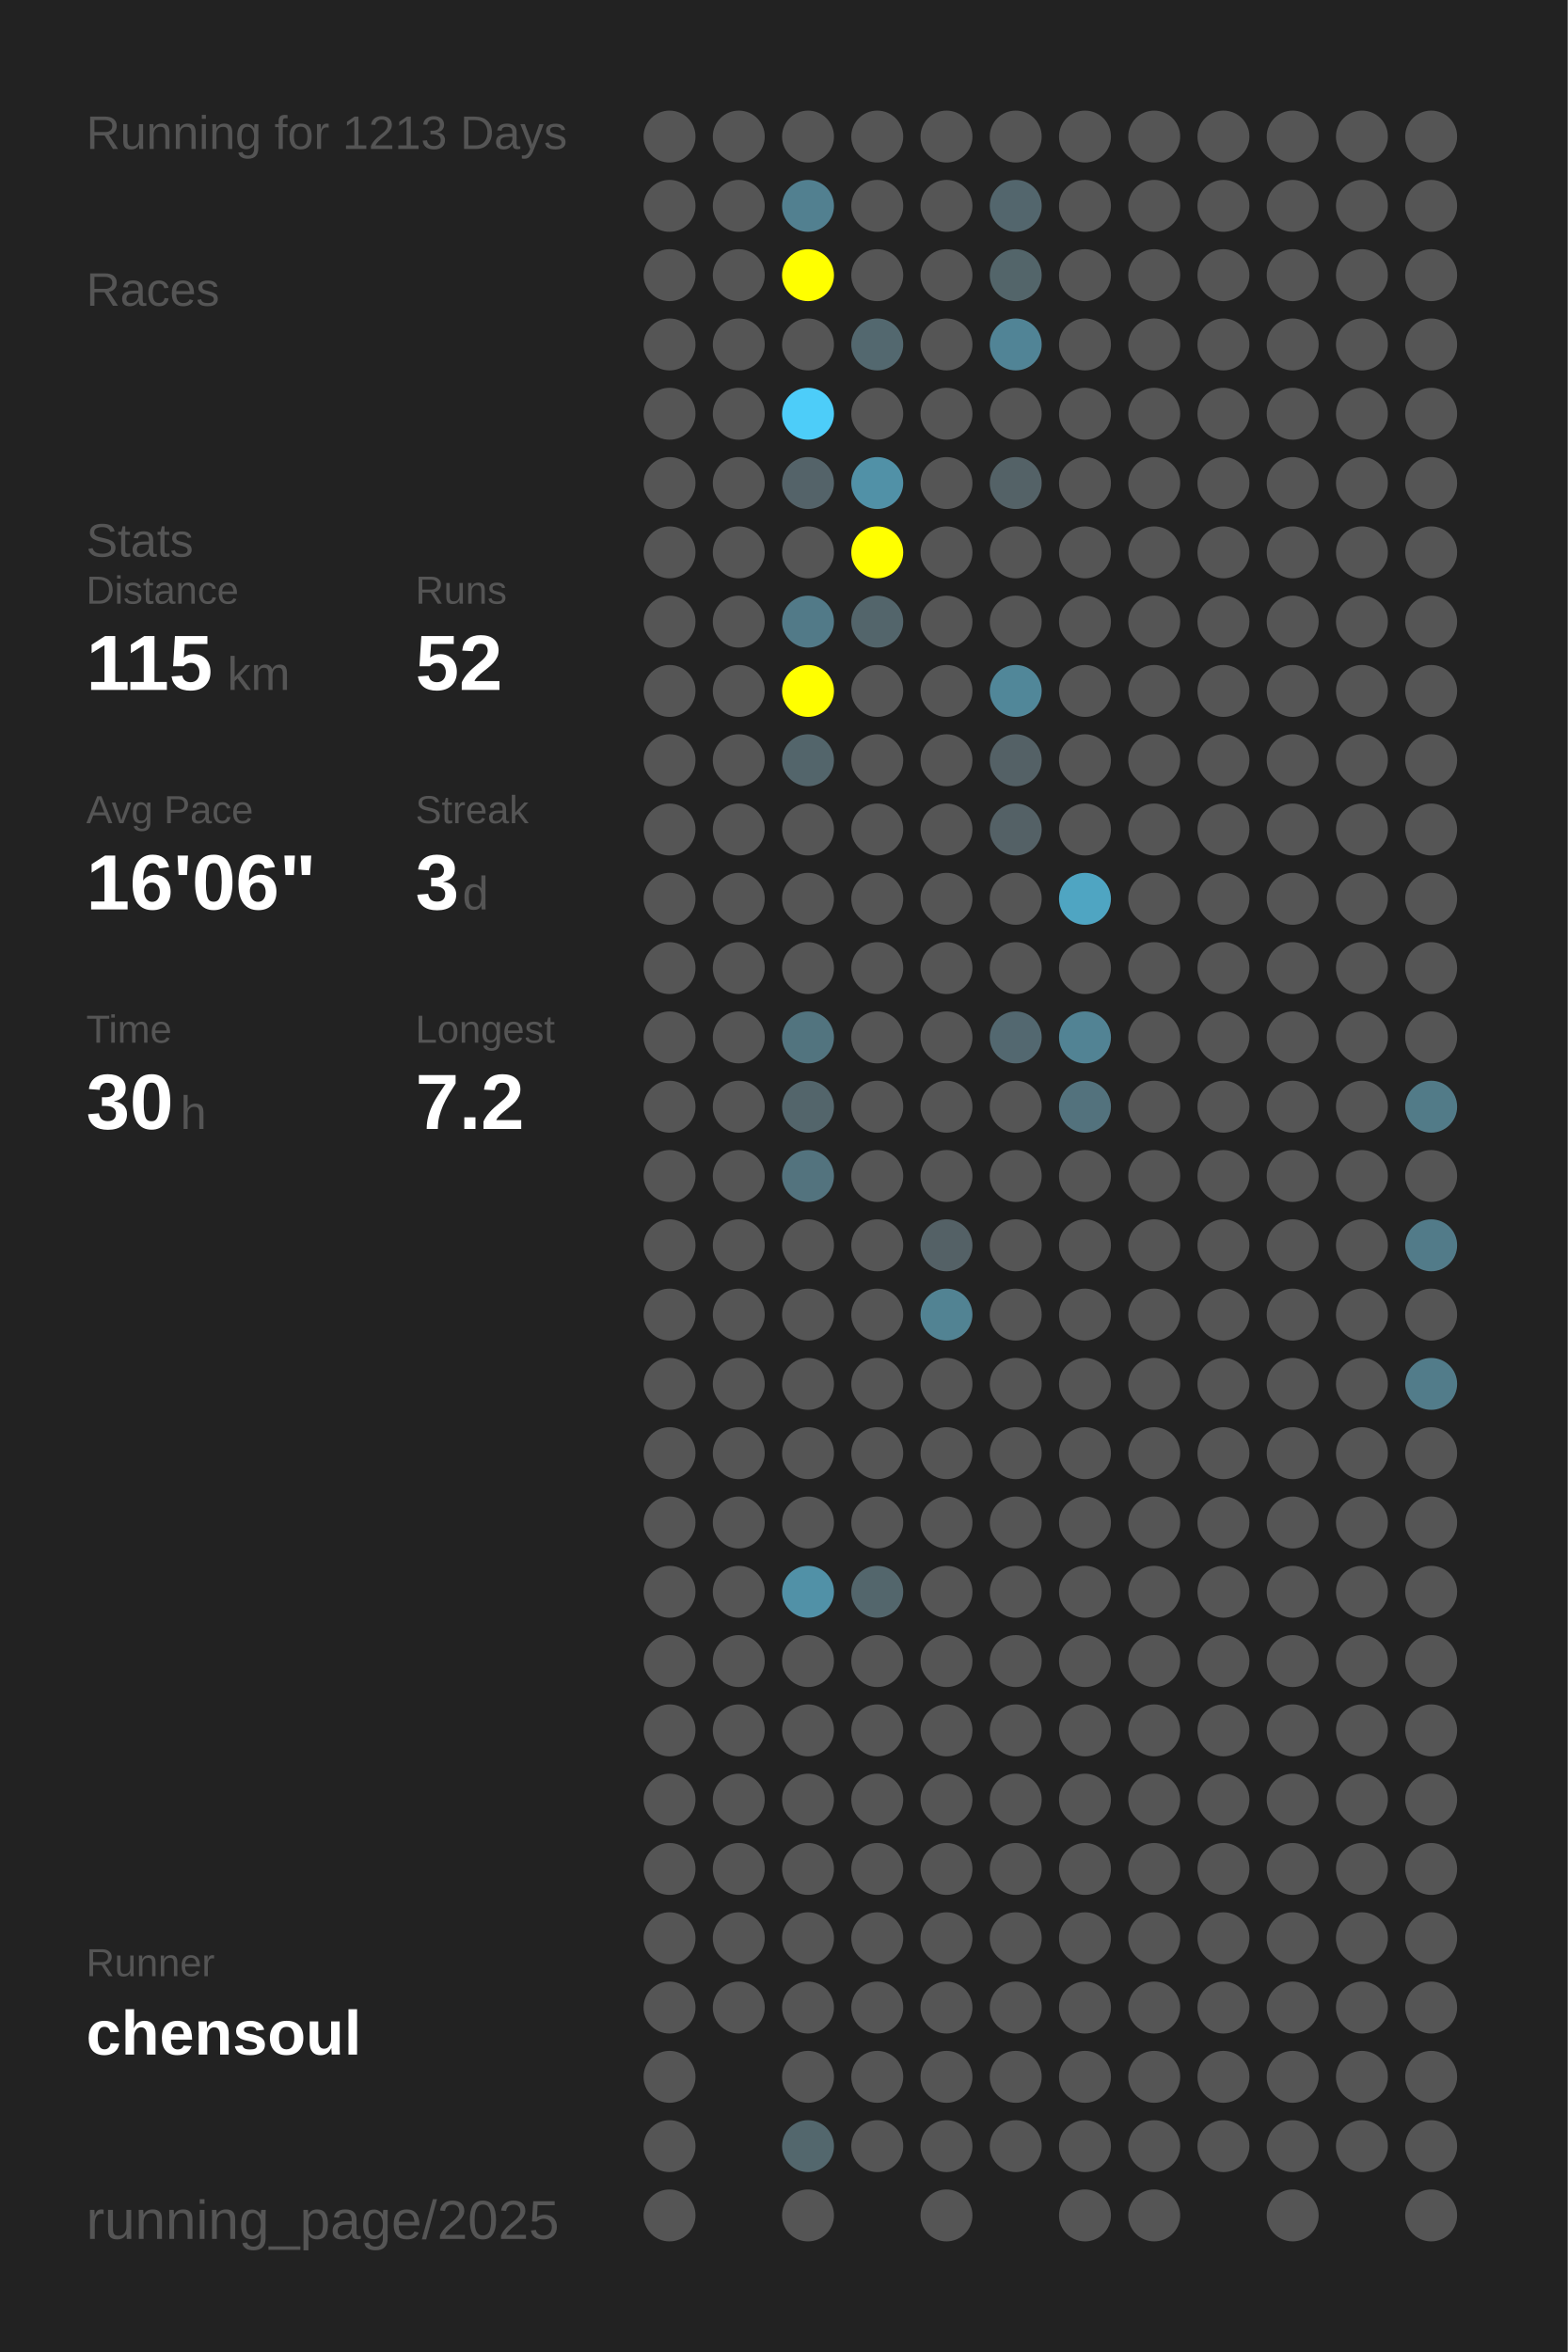
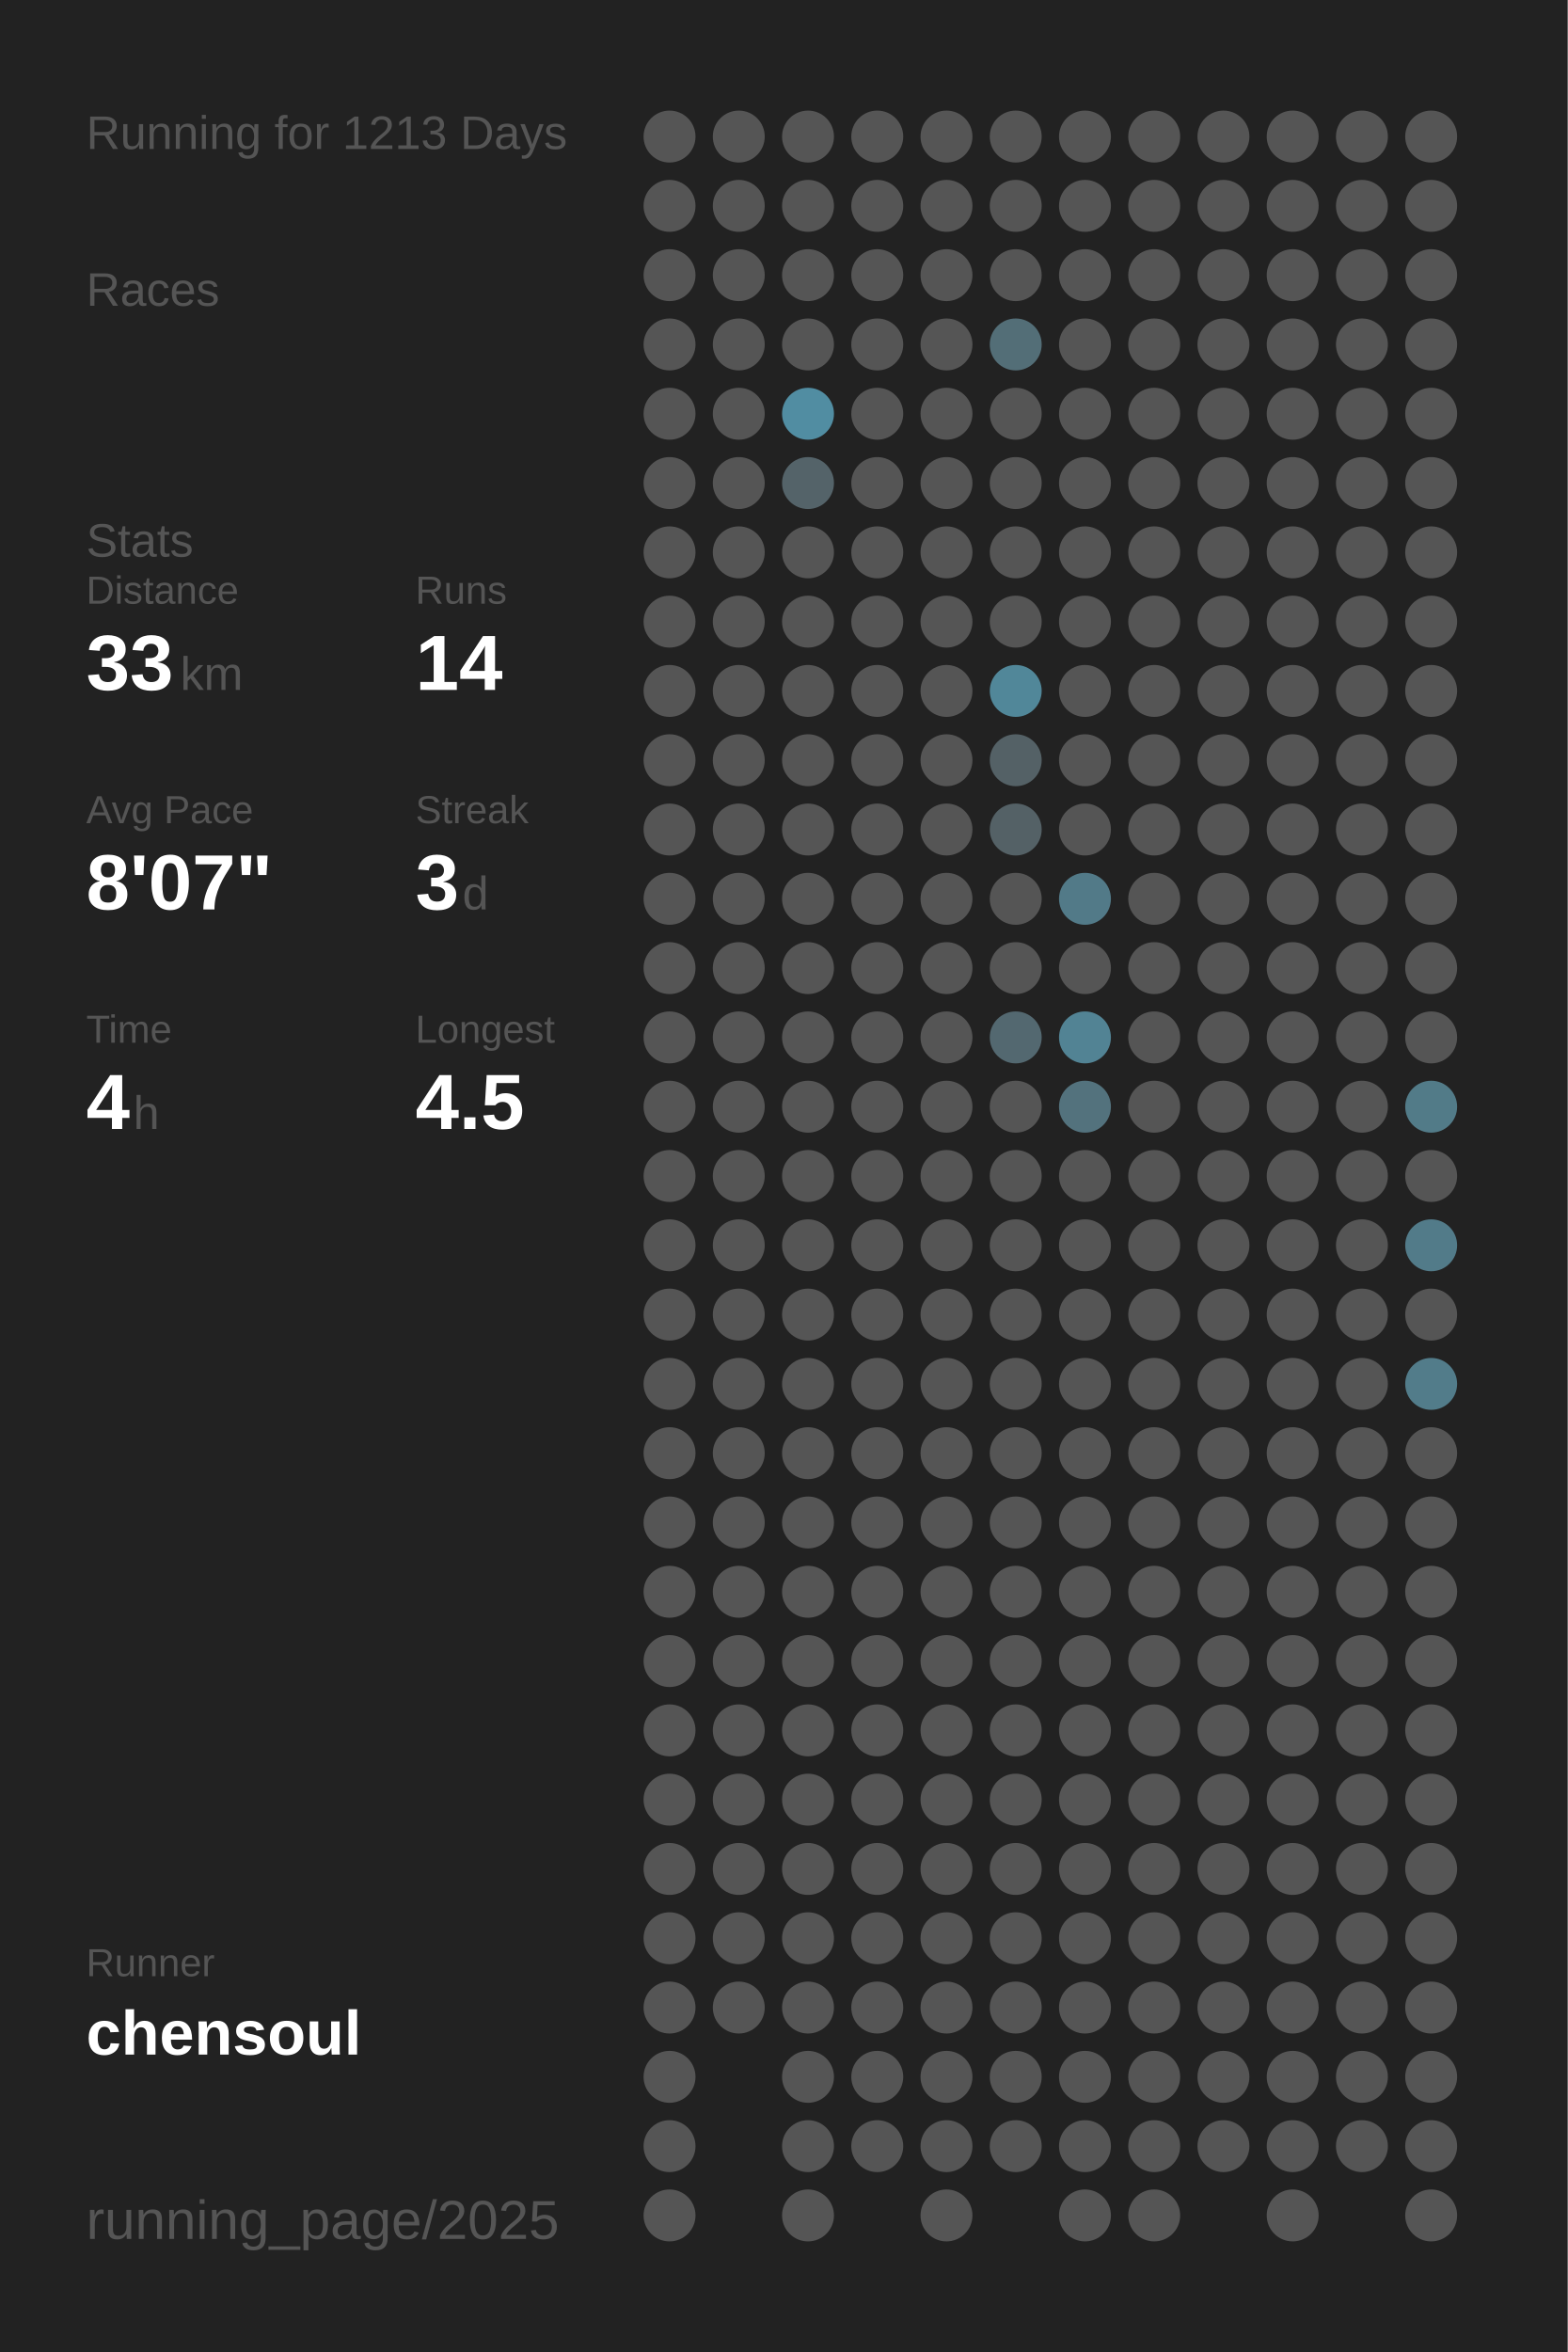
<svg xmlns="http://www.w3.org/2000/svg" baseProfile="full" height="300mm" version="1.1" viewBox="0,0,200,300" width="200mm">
  <defs />
  <rect fill="#222222" height="300" width="200" x="0" y="0" />
  <text fill="#555555" style="font-size:6px; font-family:Arial;" x="11" y="19">Running for 1213 Days</text>
  <text fill="#555555" style="font-size:6px; font-family:Arial;" x="11" y="39">Races</text>
  <text fill="#555555" style="font-size:6px; font-family:Arial;" x="11" y="71">Stats</text>
  <text fill="#555555" style="font-size:5px; font-family:Arial;" x="11" y="77">Distance</text>
-   <text fill="#FFFFFF" style="font-size:10px; font-family:Arial; font-weight:bold;" x="11" y="88">115</text>
-   <text fill="#555555" style="font-size:6px; font-family:Arial;" x="29" y="88">km</text>
+   <text fill="#FFFFFF" style="font-size:10px; font-family:Arial; font-weight:bold;" x="11" y="88">33</text>
+   <text fill="#555555" style="font-size:6px; font-family:Arial;" x="23" y="88">km</text>
  <text fill="#555555" style="font-size:5px; font-family:Arial;" x="53" y="77">Runs</text>
-   <text fill="#FFFFFF" style="font-size:10px; font-family:Arial; font-weight:bold;" x="53" y="88">52</text>
+   <text fill="#FFFFFF" style="font-size:10px; font-family:Arial; font-weight:bold;" x="53" y="88">14</text>
  <text fill="#555555" style="font-size:5px; font-family:Arial;" x="11" y="105">Avg Pace</text>
-   <text fill="#FFFFFF" style="font-size:10px; font-family:Arial; font-weight:bold;" x="11" y="116">16'06"</text>
+   <text fill="#FFFFFF" style="font-size:10px; font-family:Arial; font-weight:bold;" x="11" y="116">8'07"</text>
  <text fill="#555555" style="font-size:5px; font-family:Arial;" x="53" y="105">Streak</text>
  <text fill="#FFFFFF" style="font-size:10px; font-family:Arial; font-weight:bold;" x="53" y="116">3</text>
  <text fill="#555555" style="font-size:6px; font-family:Arial;" x="59" y="116">d</text>
  <text fill="#555555" style="font-size:5px; font-family:Arial;" x="11" y="133">Time</text>
-   <text fill="#FFFFFF" style="font-size:10px; font-family:Arial; font-weight:bold;" x="11" y="144">30</text>
-   <text fill="#555555" style="font-size:6px; font-family:Arial;" x="23" y="144">h</text>
+   <text fill="#FFFFFF" style="font-size:10px; font-family:Arial; font-weight:bold;" x="11" y="144">4</text>
+   <text fill="#555555" style="font-size:6px; font-family:Arial;" x="17" y="144">h</text>
  <text fill="#555555" style="font-size:5px; font-family:Arial;" x="53" y="133">Longest</text>
-   <text fill="#FFFFFF" style="font-size:10px; font-family:Arial; font-weight:bold;" x="53" y="144">7.2</text>
+   <text fill="#FFFFFF" style="font-size:10px; font-family:Arial; font-weight:bold;" x="53" y="144">4.5</text>
  <text fill="#555555" style="font-size:5px; font-family:Arial;" x="11" y="252.065">Runner</text>
  <text fill="#FFFFFF" style="font-size:8px; font-family:Arial; font-weight:bold;" x="11" y="262.065">chensoul</text>
  <text fill="#555555" style="font-size:7px; font-family:Arial;" x="11" y="285.581">running_page/2025</text>
  <circle cx="85.417" cy="17.419" fill="#555555" r="3.312" />
  <circle cx="85.417" cy="26.258" fill="#555555" r="3.312" />
  <circle cx="85.417" cy="35.097" fill="#555555" r="3.312" />
  <circle cx="85.417" cy="43.935" fill="#555555" r="3.312" />
  <circle cx="85.417" cy="52.774" fill="#555555" r="3.312" />
  <circle cx="85.417" cy="61.613" fill="#555555" r="3.312" />
  <circle cx="85.417" cy="70.452" fill="#555555" r="3.312" />
  <circle cx="85.417" cy="79.29" fill="#555555" r="3.312" />
  <circle cx="85.417" cy="88.129" fill="#555555" r="3.312" />
  <circle cx="85.417" cy="96.968" fill="#555555" r="3.312" />
  <circle cx="85.417" cy="105.806" fill="#555555" r="3.312" />
  <circle cx="85.417" cy="114.645" fill="#555555" r="3.312" />
  <circle cx="85.417" cy="123.484" fill="#555555" r="3.312" />
  <circle cx="85.417" cy="132.323" fill="#555555" r="3.312" />
  <circle cx="85.417" cy="141.161" fill="#555555" r="3.312" />
  <circle cx="85.417" cy="150" fill="#555555" r="3.312" />
  <circle cx="85.417" cy="158.839" fill="#555555" r="3.312" />
  <circle cx="85.417" cy="167.677" fill="#555555" r="3.312" />
  <circle cx="85.417" cy="176.516" fill="#555555" r="3.312" />
  <circle cx="85.417" cy="185.355" fill="#555555" r="3.312" />
  <circle cx="85.417" cy="194.194" fill="#555555" r="3.312" />
  <circle cx="85.417" cy="203.032" fill="#555555" r="3.312" />
  <circle cx="85.417" cy="211.871" fill="#555555" r="3.312" />
  <circle cx="85.417" cy="220.71" fill="#555555" r="3.312" />
  <circle cx="85.417" cy="229.548" fill="#555555" r="3.312" />
  <circle cx="85.417" cy="238.387" fill="#555555" r="3.312" />
  <circle cx="85.417" cy="247.226" fill="#555555" r="3.312" />
  <circle cx="85.417" cy="256.065" fill="#555555" r="3.312" />
  <circle cx="85.417" cy="264.903" fill="#555555" r="3.312" />
  <circle cx="85.417" cy="273.742" fill="#555555" r="3.312" />
  <circle cx="85.417" cy="282.581" fill="#555555" r="3.312" />
  <circle cx="94.25" cy="17.419" fill="#555555" r="3.312" />
  <circle cx="94.25" cy="26.258" fill="#555555" r="3.312" />
  <circle cx="94.25" cy="35.097" fill="#555555" r="3.312" />
  <circle cx="94.25" cy="43.935" fill="#555555" r="3.312" />
  <circle cx="94.25" cy="52.774" fill="#555555" r="3.312" />
  <circle cx="94.25" cy="61.613" fill="#555555" r="3.312" />
  <circle cx="94.25" cy="70.452" fill="#555555" r="3.312" />
  <circle cx="94.25" cy="79.29" fill="#555555" r="3.312" />
  <circle cx="94.25" cy="88.129" fill="#555555" r="3.312" />
  <circle cx="94.25" cy="96.968" fill="#555555" r="3.312" />
  <circle cx="94.25" cy="105.806" fill="#555555" r="3.312" />
  <circle cx="94.25" cy="114.645" fill="#555555" r="3.312" />
  <circle cx="94.25" cy="123.484" fill="#555555" r="3.312" />
  <circle cx="94.25" cy="132.323" fill="#555555" r="3.312" />
  <circle cx="94.25" cy="141.161" fill="#555555" r="3.312" />
  <circle cx="94.25" cy="150" fill="#555555" r="3.312" />
  <circle cx="94.25" cy="158.839" fill="#555555" r="3.312" />
  <circle cx="94.25" cy="167.677" fill="#555555" r="3.312" />
  <circle cx="94.25" cy="176.516" fill="#555555" r="3.312" />
  <circle cx="94.25" cy="185.355" fill="#555555" r="3.312" />
  <circle cx="94.25" cy="194.194" fill="#555555" r="3.312" />
  <circle cx="94.25" cy="203.032" fill="#555555" r="3.312" />
  <circle cx="94.25" cy="211.871" fill="#555555" r="3.312" />
  <circle cx="94.25" cy="220.71" fill="#555555" r="3.312" />
  <circle cx="94.25" cy="229.548" fill="#555555" r="3.312" />
  <circle cx="94.25" cy="238.387" fill="#555555" r="3.312" />
  <circle cx="94.25" cy="247.226" fill="#555555" r="3.312" />
  <circle cx="94.25" cy="256.065" fill="#555555" r="3.312" />
  <circle cx="103.083" cy="17.419" fill="#555555" r="3.312" />
-   <circle cx="103.083" cy="26.258" fill="#528090" r="3.312" />
-   <circle cx="103.083" cy="35.097" fill="#FFFF00" r="3.312" />
+   <circle cx="103.083" cy="26.258" fill="#555555" r="3.312" />
+   <circle cx="103.083" cy="35.097" fill="#555555" r="3.312" />
  <circle cx="103.083" cy="43.935" fill="#555555" r="3.312" />
-   <circle cx="103.083" cy="52.774" fill="#4dcdf9" r="3.312" />
+   <circle cx="103.083" cy="52.774" fill="#518da2" r="3.312" />
  <circle cx="103.083" cy="61.613" fill="#546369" r="3.312" />
  <circle cx="103.083" cy="70.452" fill="#555555" r="3.312" />
-   <circle cx="103.083" cy="79.29" fill="#527a88" r="3.312" />
-   <circle cx="103.083" cy="88.129" fill="#FFFF00" r="3.312" />
-   <circle cx="103.083" cy="96.968" fill="#53656b" r="3.312" />
+   <circle cx="103.083" cy="79.29" fill="#555555" r="3.312" />
+   <circle cx="103.083" cy="88.129" fill="#555555" r="3.312" />
+   <circle cx="103.083" cy="96.968" fill="#555555" r="3.312" />
  <circle cx="103.083" cy="105.806" fill="#555555" r="3.312" />
  <circle cx="103.083" cy="114.645" fill="#555555" r="3.312" />
  <circle cx="103.083" cy="123.484" fill="#555555" r="3.312" />
-   <circle cx="103.083" cy="132.323" fill="#52747f" r="3.312" />
-   <circle cx="103.083" cy="141.161" fill="#53656b" r="3.312" />
-   <circle cx="103.083" cy="150" fill="#53737e" r="3.312" />
+   <circle cx="103.083" cy="132.323" fill="#555555" r="3.312" />
+   <circle cx="103.083" cy="141.161" fill="#555555" r="3.312" />
+   <circle cx="103.083" cy="150" fill="#555555" r="3.312" />
  <circle cx="103.083" cy="158.839" fill="#555555" r="3.312" />
  <circle cx="103.083" cy="167.677" fill="#555555" r="3.312" />
  <circle cx="103.083" cy="176.516" fill="#555555" r="3.312" />
  <circle cx="103.083" cy="185.355" fill="#555555" r="3.312" />
  <circle cx="103.083" cy="194.194" fill="#555555" r="3.312" />
-   <circle cx="103.083" cy="203.032" fill="#5191a7" r="3.312" />
+   <circle cx="103.083" cy="203.032" fill="#555555" r="3.312" />
  <circle cx="103.083" cy="211.871" fill="#555555" r="3.312" />
  <circle cx="103.083" cy="220.71" fill="#555555" r="3.312" />
  <circle cx="103.083" cy="229.548" fill="#555555" r="3.312" />
  <circle cx="103.083" cy="238.387" fill="#555555" r="3.312" />
  <circle cx="103.083" cy="247.226" fill="#555555" r="3.312" />
  <circle cx="103.083" cy="256.065" fill="#555555" r="3.312" />
  <circle cx="103.083" cy="264.903" fill="#555555" r="3.312" />
-   <circle cx="103.083" cy="273.742" fill="#53676d" r="3.312" />
+   <circle cx="103.083" cy="273.742" fill="#555555" r="3.312" />
  <circle cx="103.083" cy="282.581" fill="#555555" r="3.312" />
  <circle cx="111.917" cy="17.419" fill="#555555" r="3.312" />
  <circle cx="111.917" cy="26.258" fill="#555555" r="3.312" />
  <circle cx="111.917" cy="35.097" fill="#555555" r="3.312" />
-   <circle cx="111.917" cy="43.935" fill="#53686f" r="3.312" />
+   <circle cx="111.917" cy="43.935" fill="#555555" r="3.312" />
  <circle cx="111.917" cy="52.774" fill="#555555" r="3.312" />
-   <circle cx="111.917" cy="61.613" fill="#5191a7" r="3.312" />
-   <circle cx="111.917" cy="70.452" fill="#FFFF00" r="3.312" />
-   <circle cx="111.917" cy="79.29" fill="#53656b" r="3.312" />
+   <circle cx="111.917" cy="61.613" fill="#555555" r="3.312" />
+   <circle cx="111.917" cy="70.452" fill="#555555" r="3.312" />
+   <circle cx="111.917" cy="79.29" fill="#555555" r="3.312" />
  <circle cx="111.917" cy="88.129" fill="#555555" r="3.312" />
  <circle cx="111.917" cy="96.968" fill="#555555" r="3.312" />
  <circle cx="111.917" cy="105.806" fill="#555555" r="3.312" />
  <circle cx="111.917" cy="114.645" fill="#555555" r="3.312" />
  <circle cx="111.917" cy="123.484" fill="#555555" r="3.312" />
  <circle cx="111.917" cy="132.323" fill="#555555" r="3.312" />
  <circle cx="111.917" cy="141.161" fill="#555555" r="3.312" />
  <circle cx="111.917" cy="150" fill="#555555" r="3.312" />
  <circle cx="111.917" cy="158.839" fill="#555555" r="3.312" />
  <circle cx="111.917" cy="167.677" fill="#555555" r="3.312" />
  <circle cx="111.917" cy="176.516" fill="#555555" r="3.312" />
  <circle cx="111.917" cy="185.355" fill="#555555" r="3.312" />
  <circle cx="111.917" cy="194.194" fill="#555555" r="3.312" />
-   <circle cx="111.917" cy="203.032" fill="#53666c" r="3.312" />
+   <circle cx="111.917" cy="203.032" fill="#555555" r="3.312" />
  <circle cx="111.917" cy="211.871" fill="#555555" r="3.312" />
  <circle cx="111.917" cy="220.71" fill="#555555" r="3.312" />
  <circle cx="111.917" cy="229.548" fill="#555555" r="3.312" />
  <circle cx="111.917" cy="238.387" fill="#555555" r="3.312" />
  <circle cx="111.917" cy="247.226" fill="#555555" r="3.312" />
  <circle cx="111.917" cy="256.065" fill="#555555" r="3.312" />
  <circle cx="111.917" cy="264.903" fill="#555555" r="3.312" />
  <circle cx="111.917" cy="273.742" fill="#555555" r="3.312" />
  <circle cx="120.75" cy="17.419" fill="#555555" r="3.312" />
  <circle cx="120.75" cy="26.258" fill="#555555" r="3.312" />
  <circle cx="120.75" cy="35.097" fill="#555555" r="3.312" />
  <circle cx="120.75" cy="43.935" fill="#555555" r="3.312" />
  <circle cx="120.75" cy="52.774" fill="#555555" r="3.312" />
  <circle cx="120.75" cy="61.613" fill="#555555" r="3.312" />
  <circle cx="120.75" cy="70.452" fill="#555555" r="3.312" />
  <circle cx="120.75" cy="79.29" fill="#555555" r="3.312" />
  <circle cx="120.75" cy="88.129" fill="#555555" r="3.312" />
  <circle cx="120.75" cy="96.968" fill="#555555" r="3.312" />
  <circle cx="120.75" cy="105.806" fill="#555555" r="3.312" />
  <circle cx="120.75" cy="114.645" fill="#555555" r="3.312" />
  <circle cx="120.75" cy="123.484" fill="#555555" r="3.312" />
  <circle cx="120.75" cy="132.323" fill="#555555" r="3.312" />
  <circle cx="120.75" cy="141.161" fill="#555555" r="3.312" />
  <circle cx="120.75" cy="150" fill="#555555" r="3.312" />
-   <circle cx="120.75" cy="158.839" fill="#546166" r="3.312" />
-   <circle cx="120.75" cy="167.677" fill="#528393" r="3.312" />
+   <circle cx="120.75" cy="158.839" fill="#555555" r="3.312" />
+   <circle cx="120.75" cy="167.677" fill="#555555" r="3.312" />
  <circle cx="120.75" cy="176.516" fill="#555555" r="3.312" />
  <circle cx="120.75" cy="185.355" fill="#555555" r="3.312" />
  <circle cx="120.75" cy="194.194" fill="#555555" r="3.312" />
  <circle cx="120.75" cy="203.032" fill="#555555" r="3.312" />
  <circle cx="120.75" cy="211.871" fill="#555555" r="3.312" />
  <circle cx="120.75" cy="220.71" fill="#555555" r="3.312" />
  <circle cx="120.75" cy="229.548" fill="#555555" r="3.312" />
  <circle cx="120.75" cy="238.387" fill="#555555" r="3.312" />
  <circle cx="120.75" cy="247.226" fill="#555555" r="3.312" />
  <circle cx="120.75" cy="256.065" fill="#555555" r="3.312" />
  <circle cx="120.75" cy="264.903" fill="#555555" r="3.312" />
  <circle cx="120.75" cy="273.742" fill="#555555" r="3.312" />
  <circle cx="120.75" cy="282.581" fill="#555555" r="3.312" />
  <circle cx="129.583" cy="17.419" fill="#555555" r="3.312" />
-   <circle cx="129.583" cy="26.258" fill="#53666d" r="3.312" />
-   <circle cx="129.583" cy="35.097" fill="#53656a" r="3.312" />
-   <circle cx="129.583" cy="43.935" fill="#518496" r="3.312" />
+   <circle cx="129.583" cy="26.258" fill="#555555" r="3.312" />
+   <circle cx="129.583" cy="35.097" fill="#555555" r="3.312" />
+   <circle cx="129.583" cy="43.935" fill="#536e77" r="3.312" />
  <circle cx="129.583" cy="52.774" fill="#555555" r="3.312" />
-   <circle cx="129.583" cy="61.613" fill="#546267" r="3.312" />
+   <circle cx="129.583" cy="61.613" fill="#555555" r="3.312" />
  <circle cx="129.583" cy="70.452" fill="#555555" r="3.312" />
  <circle cx="129.583" cy="79.29" fill="#555555" r="3.312" />
  <circle cx="129.583" cy="88.129" fill="#518799" r="3.312" />
  <circle cx="129.583" cy="96.968" fill="#546166" r="3.312" />
  <circle cx="129.583" cy="105.806" fill="#546166" r="3.312" />
  <circle cx="129.583" cy="114.645" fill="#555555" r="3.312" />
  <circle cx="129.583" cy="123.484" fill="#555555" r="3.312" />
  <circle cx="129.583" cy="132.323" fill="#536870" r="3.312" />
  <circle cx="129.583" cy="141.161" fill="#555555" r="3.312" />
  <circle cx="129.583" cy="150" fill="#555555" r="3.312" />
  <circle cx="129.583" cy="158.839" fill="#555555" r="3.312" />
  <circle cx="129.583" cy="167.677" fill="#555555" r="3.312" />
  <circle cx="129.583" cy="176.516" fill="#555555" r="3.312" />
  <circle cx="129.583" cy="185.355" fill="#555555" r="3.312" />
  <circle cx="129.583" cy="194.194" fill="#555555" r="3.312" />
  <circle cx="129.583" cy="203.032" fill="#555555" r="3.312" />
  <circle cx="129.583" cy="211.871" fill="#555555" r="3.312" />
  <circle cx="129.583" cy="220.71" fill="#555555" r="3.312" />
  <circle cx="129.583" cy="229.548" fill="#555555" r="3.312" />
  <circle cx="129.583" cy="238.387" fill="#555555" r="3.312" />
  <circle cx="129.583" cy="247.226" fill="#555555" r="3.312" />
  <circle cx="129.583" cy="256.065" fill="#555555" r="3.312" />
  <circle cx="129.583" cy="264.903" fill="#555555" r="3.312" />
  <circle cx="129.583" cy="273.742" fill="#555555" r="3.312" />
  <circle cx="138.417" cy="17.419" fill="#555555" r="3.312" />
  <circle cx="138.417" cy="26.258" fill="#555555" r="3.312" />
  <circle cx="138.417" cy="35.097" fill="#555555" r="3.312" />
  <circle cx="138.417" cy="43.935" fill="#555555" r="3.312" />
  <circle cx="138.417" cy="52.774" fill="#555555" r="3.312" />
  <circle cx="138.417" cy="61.613" fill="#555555" r="3.312" />
  <circle cx="138.417" cy="70.452" fill="#555555" r="3.312" />
  <circle cx="138.417" cy="79.29" fill="#555555" r="3.312" />
  <circle cx="138.417" cy="88.129" fill="#555555" r="3.312" />
  <circle cx="138.417" cy="96.968" fill="#555555" r="3.312" />
  <circle cx="138.417" cy="105.806" fill="#555555" r="3.312" />
-   <circle cx="138.417" cy="114.645" fill="#4fa5c2" r="3.312" />
+   <circle cx="138.417" cy="114.645" fill="#527a88" r="3.312" />
  <circle cx="138.417" cy="123.484" fill="#555555" r="3.312" />
  <circle cx="138.417" cy="132.323" fill="#528394" r="3.312" />
  <circle cx="138.417" cy="141.161" fill="#53727d" r="3.312" />
  <circle cx="138.417" cy="150" fill="#555555" r="3.312" />
  <circle cx="138.417" cy="158.839" fill="#555555" r="3.312" />
  <circle cx="138.417" cy="167.677" fill="#555555" r="3.312" />
  <circle cx="138.417" cy="176.516" fill="#555555" r="3.312" />
  <circle cx="138.417" cy="185.355" fill="#555555" r="3.312" />
  <circle cx="138.417" cy="194.194" fill="#555555" r="3.312" />
  <circle cx="138.417" cy="203.032" fill="#555555" r="3.312" />
  <circle cx="138.417" cy="211.871" fill="#555555" r="3.312" />
  <circle cx="138.417" cy="220.71" fill="#555555" r="3.312" />
  <circle cx="138.417" cy="229.548" fill="#555555" r="3.312" />
  <circle cx="138.417" cy="238.387" fill="#555555" r="3.312" />
  <circle cx="138.417" cy="247.226" fill="#555555" r="3.312" />
  <circle cx="138.417" cy="256.065" fill="#555555" r="3.312" />
  <circle cx="138.417" cy="264.903" fill="#555555" r="3.312" />
  <circle cx="138.417" cy="273.742" fill="#555555" r="3.312" />
  <circle cx="138.417" cy="282.581" fill="#555555" r="3.312" />
  <circle cx="147.25" cy="17.419" fill="#555555" r="3.312" />
  <circle cx="147.25" cy="26.258" fill="#555555" r="3.312" />
  <circle cx="147.25" cy="35.097" fill="#555555" r="3.312" />
  <circle cx="147.25" cy="43.935" fill="#555555" r="3.312" />
  <circle cx="147.25" cy="52.774" fill="#555555" r="3.312" />
  <circle cx="147.25" cy="61.613" fill="#555555" r="3.312" />
  <circle cx="147.25" cy="70.452" fill="#555555" r="3.312" />
  <circle cx="147.25" cy="79.29" fill="#555555" r="3.312" />
  <circle cx="147.25" cy="88.129" fill="#555555" r="3.312" />
  <circle cx="147.25" cy="96.968" fill="#555555" r="3.312" />
  <circle cx="147.25" cy="105.806" fill="#555555" r="3.312" />
  <circle cx="147.25" cy="114.645" fill="#555555" r="3.312" />
  <circle cx="147.25" cy="123.484" fill="#555555" r="3.312" />
  <circle cx="147.25" cy="132.323" fill="#555555" r="3.312" />
  <circle cx="147.25" cy="141.161" fill="#555555" r="3.312" />
  <circle cx="147.25" cy="150" fill="#555555" r="3.312" />
  <circle cx="147.25" cy="158.839" fill="#555555" r="3.312" />
  <circle cx="147.25" cy="167.677" fill="#555555" r="3.312" />
  <circle cx="147.25" cy="176.516" fill="#555555" r="3.312" />
  <circle cx="147.25" cy="185.355" fill="#555555" r="3.312" />
  <circle cx="147.25" cy="194.194" fill="#555555" r="3.312" />
  <circle cx="147.25" cy="203.032" fill="#555555" r="3.312" />
  <circle cx="147.25" cy="211.871" fill="#555555" r="3.312" />
  <circle cx="147.25" cy="220.71" fill="#555555" r="3.312" />
  <circle cx="147.25" cy="229.548" fill="#555555" r="3.312" />
  <circle cx="147.25" cy="238.387" fill="#555555" r="3.312" />
  <circle cx="147.25" cy="247.226" fill="#555555" r="3.312" />
  <circle cx="147.25" cy="256.065" fill="#555555" r="3.312" />
  <circle cx="147.25" cy="264.903" fill="#555555" r="3.312" />
  <circle cx="147.25" cy="273.742" fill="#555555" r="3.312" />
  <circle cx="147.25" cy="282.581" fill="#555555" r="3.312" />
  <circle cx="156.083" cy="17.419" fill="#555555" r="3.312" />
  <circle cx="156.083" cy="26.258" fill="#555555" r="3.312" />
  <circle cx="156.083" cy="35.097" fill="#555555" r="3.312" />
  <circle cx="156.083" cy="43.935" fill="#555555" r="3.312" />
  <circle cx="156.083" cy="52.774" fill="#555555" r="3.312" />
  <circle cx="156.083" cy="61.613" fill="#555555" r="3.312" />
  <circle cx="156.083" cy="70.452" fill="#555555" r="3.312" />
  <circle cx="156.083" cy="79.29" fill="#555555" r="3.312" />
  <circle cx="156.083" cy="88.129" fill="#555555" r="3.312" />
  <circle cx="156.083" cy="96.968" fill="#555555" r="3.312" />
  <circle cx="156.083" cy="105.806" fill="#555555" r="3.312" />
  <circle cx="156.083" cy="114.645" fill="#555555" r="3.312" />
  <circle cx="156.083" cy="123.484" fill="#555555" r="3.312" />
  <circle cx="156.083" cy="132.323" fill="#555555" r="3.312" />
  <circle cx="156.083" cy="141.161" fill="#555555" r="3.312" />
  <circle cx="156.083" cy="150" fill="#555555" r="3.312" />
  <circle cx="156.083" cy="158.839" fill="#555555" r="3.312" />
  <circle cx="156.083" cy="167.677" fill="#555555" r="3.312" />
  <circle cx="156.083" cy="176.516" fill="#555555" r="3.312" />
  <circle cx="156.083" cy="185.355" fill="#555555" r="3.312" />
  <circle cx="156.083" cy="194.194" fill="#555555" r="3.312" />
  <circle cx="156.083" cy="203.032" fill="#555555" r="3.312" />
  <circle cx="156.083" cy="211.871" fill="#555555" r="3.312" />
  <circle cx="156.083" cy="220.71" fill="#555555" r="3.312" />
  <circle cx="156.083" cy="229.548" fill="#555555" r="3.312" />
  <circle cx="156.083" cy="238.387" fill="#555555" r="3.312" />
  <circle cx="156.083" cy="247.226" fill="#555555" r="3.312" />
  <circle cx="156.083" cy="256.065" fill="#555555" r="3.312" />
  <circle cx="156.083" cy="264.903" fill="#555555" r="3.312" />
  <circle cx="156.083" cy="273.742" fill="#555555" r="3.312" />
  <circle cx="164.917" cy="17.419" fill="#555555" r="3.312" />
  <circle cx="164.917" cy="26.258" fill="#555555" r="3.312" />
  <circle cx="164.917" cy="35.097" fill="#555555" r="3.312" />
  <circle cx="164.917" cy="43.935" fill="#555555" r="3.312" />
  <circle cx="164.917" cy="52.774" fill="#555555" r="3.312" />
  <circle cx="164.917" cy="61.613" fill="#555555" r="3.312" />
  <circle cx="164.917" cy="70.452" fill="#555555" r="3.312" />
  <circle cx="164.917" cy="79.29" fill="#555555" r="3.312" />
  <circle cx="164.917" cy="88.129" fill="#555555" r="3.312" />
  <circle cx="164.917" cy="96.968" fill="#555555" r="3.312" />
  <circle cx="164.917" cy="105.806" fill="#555555" r="3.312" />
  <circle cx="164.917" cy="114.645" fill="#555555" r="3.312" />
  <circle cx="164.917" cy="123.484" fill="#555555" r="3.312" />
  <circle cx="164.917" cy="132.323" fill="#555555" r="3.312" />
  <circle cx="164.917" cy="141.161" fill="#555555" r="3.312" />
  <circle cx="164.917" cy="150" fill="#555555" r="3.312" />
  <circle cx="164.917" cy="158.839" fill="#555555" r="3.312" />
  <circle cx="164.917" cy="167.677" fill="#555555" r="3.312" />
  <circle cx="164.917" cy="176.516" fill="#555555" r="3.312" />
  <circle cx="164.917" cy="185.355" fill="#555555" r="3.312" />
  <circle cx="164.917" cy="194.194" fill="#555555" r="3.312" />
  <circle cx="164.917" cy="203.032" fill="#555555" r="3.312" />
  <circle cx="164.917" cy="211.871" fill="#555555" r="3.312" />
  <circle cx="164.917" cy="220.71" fill="#555555" r="3.312" />
  <circle cx="164.917" cy="229.548" fill="#555555" r="3.312" />
  <circle cx="164.917" cy="238.387" fill="#555555" r="3.312" />
  <circle cx="164.917" cy="247.226" fill="#555555" r="3.312" />
  <circle cx="164.917" cy="256.065" fill="#555555" r="3.312" />
  <circle cx="164.917" cy="264.903" fill="#555555" r="3.312" />
  <circle cx="164.917" cy="273.742" fill="#555555" r="3.312" />
  <circle cx="164.917" cy="282.581" fill="#555555" r="3.312" />
  <circle cx="173.75" cy="17.419" fill="#555555" r="3.312" />
  <circle cx="173.75" cy="26.258" fill="#555555" r="3.312" />
  <circle cx="173.75" cy="35.097" fill="#555555" r="3.312" />
  <circle cx="173.75" cy="43.935" fill="#555555" r="3.312" />
  <circle cx="173.75" cy="52.774" fill="#555555" r="3.312" />
  <circle cx="173.75" cy="61.613" fill="#555555" r="3.312" />
  <circle cx="173.75" cy="70.452" fill="#555555" r="3.312" />
  <circle cx="173.75" cy="79.29" fill="#555555" r="3.312" />
  <circle cx="173.75" cy="88.129" fill="#555555" r="3.312" />
  <circle cx="173.75" cy="96.968" fill="#555555" r="3.312" />
  <circle cx="173.75" cy="105.806" fill="#555555" r="3.312" />
  <circle cx="173.75" cy="114.645" fill="#555555" r="3.312" />
  <circle cx="173.75" cy="123.484" fill="#555555" r="3.312" />
  <circle cx="173.75" cy="132.323" fill="#555555" r="3.312" />
  <circle cx="173.75" cy="141.161" fill="#555555" r="3.312" />
  <circle cx="173.75" cy="150" fill="#555555" r="3.312" />
  <circle cx="173.75" cy="158.839" fill="#555555" r="3.312" />
  <circle cx="173.75" cy="167.677" fill="#555555" r="3.312" />
  <circle cx="173.75" cy="176.516" fill="#555555" r="3.312" />
  <circle cx="173.75" cy="185.355" fill="#555555" r="3.312" />
  <circle cx="173.75" cy="194.194" fill="#555555" r="3.312" />
  <circle cx="173.75" cy="203.032" fill="#555555" r="3.312" />
  <circle cx="173.75" cy="211.871" fill="#555555" r="3.312" />
  <circle cx="173.75" cy="220.71" fill="#555555" r="3.312" />
  <circle cx="173.75" cy="229.548" fill="#555555" r="3.312" />
  <circle cx="173.75" cy="238.387" fill="#555555" r="3.312" />
  <circle cx="173.75" cy="247.226" fill="#555555" r="3.312" />
  <circle cx="173.75" cy="256.065" fill="#555555" r="3.312" />
  <circle cx="173.75" cy="264.903" fill="#555555" r="3.312" />
  <circle cx="173.75" cy="273.742" fill="#555555" r="3.312" />
  <circle cx="182.583" cy="17.419" fill="#555555" r="3.312" />
  <circle cx="182.583" cy="26.258" fill="#555555" r="3.312" />
  <circle cx="182.583" cy="35.097" fill="#555555" r="3.312" />
  <circle cx="182.583" cy="43.935" fill="#555555" r="3.312" />
  <circle cx="182.583" cy="52.774" fill="#555555" r="3.312" />
  <circle cx="182.583" cy="61.613" fill="#555555" r="3.312" />
  <circle cx="182.583" cy="70.452" fill="#555555" r="3.312" />
  <circle cx="182.583" cy="79.29" fill="#555555" r="3.312" />
  <circle cx="182.583" cy="88.129" fill="#555555" r="3.312" />
  <circle cx="182.583" cy="96.968" fill="#555555" r="3.312" />
  <circle cx="182.583" cy="105.806" fill="#555555" r="3.312" />
  <circle cx="182.583" cy="114.645" fill="#555555" r="3.312" />
  <circle cx="182.583" cy="123.484" fill="#555555" r="3.312" />
  <circle cx="182.583" cy="132.323" fill="#555555" r="3.312" />
  <circle cx="182.583" cy="141.161" fill="#527b88" r="3.312" />
  <circle cx="182.583" cy="150" fill="#555555" r="3.312" />
  <circle cx="182.583" cy="158.839" fill="#527b89" r="3.312" />
  <circle cx="182.583" cy="167.677" fill="#555555" r="3.312" />
  <circle cx="182.583" cy="176.516" fill="#527c8a" r="3.312" />
  <circle cx="182.583" cy="185.355" fill="#555555" r="3.312" />
  <circle cx="182.583" cy="194.194" fill="#555555" r="3.312" />
  <circle cx="182.583" cy="203.032" fill="#555555" r="3.312" />
  <circle cx="182.583" cy="211.871" fill="#555555" r="3.312" />
  <circle cx="182.583" cy="220.71" fill="#555555" r="3.312" />
  <circle cx="182.583" cy="229.548" fill="#555555" r="3.312" />
  <circle cx="182.583" cy="238.387" fill="#555555" r="3.312" />
  <circle cx="182.583" cy="247.226" fill="#555555" r="3.312" />
  <circle cx="182.583" cy="256.065" fill="#555555" r="3.312" />
  <circle cx="182.583" cy="264.903" fill="#555555" r="3.312" />
  <circle cx="182.583" cy="273.742" fill="#555555" r="3.312" />
  <circle cx="182.583" cy="282.581" fill="#555555" r="3.312" />
</svg>
